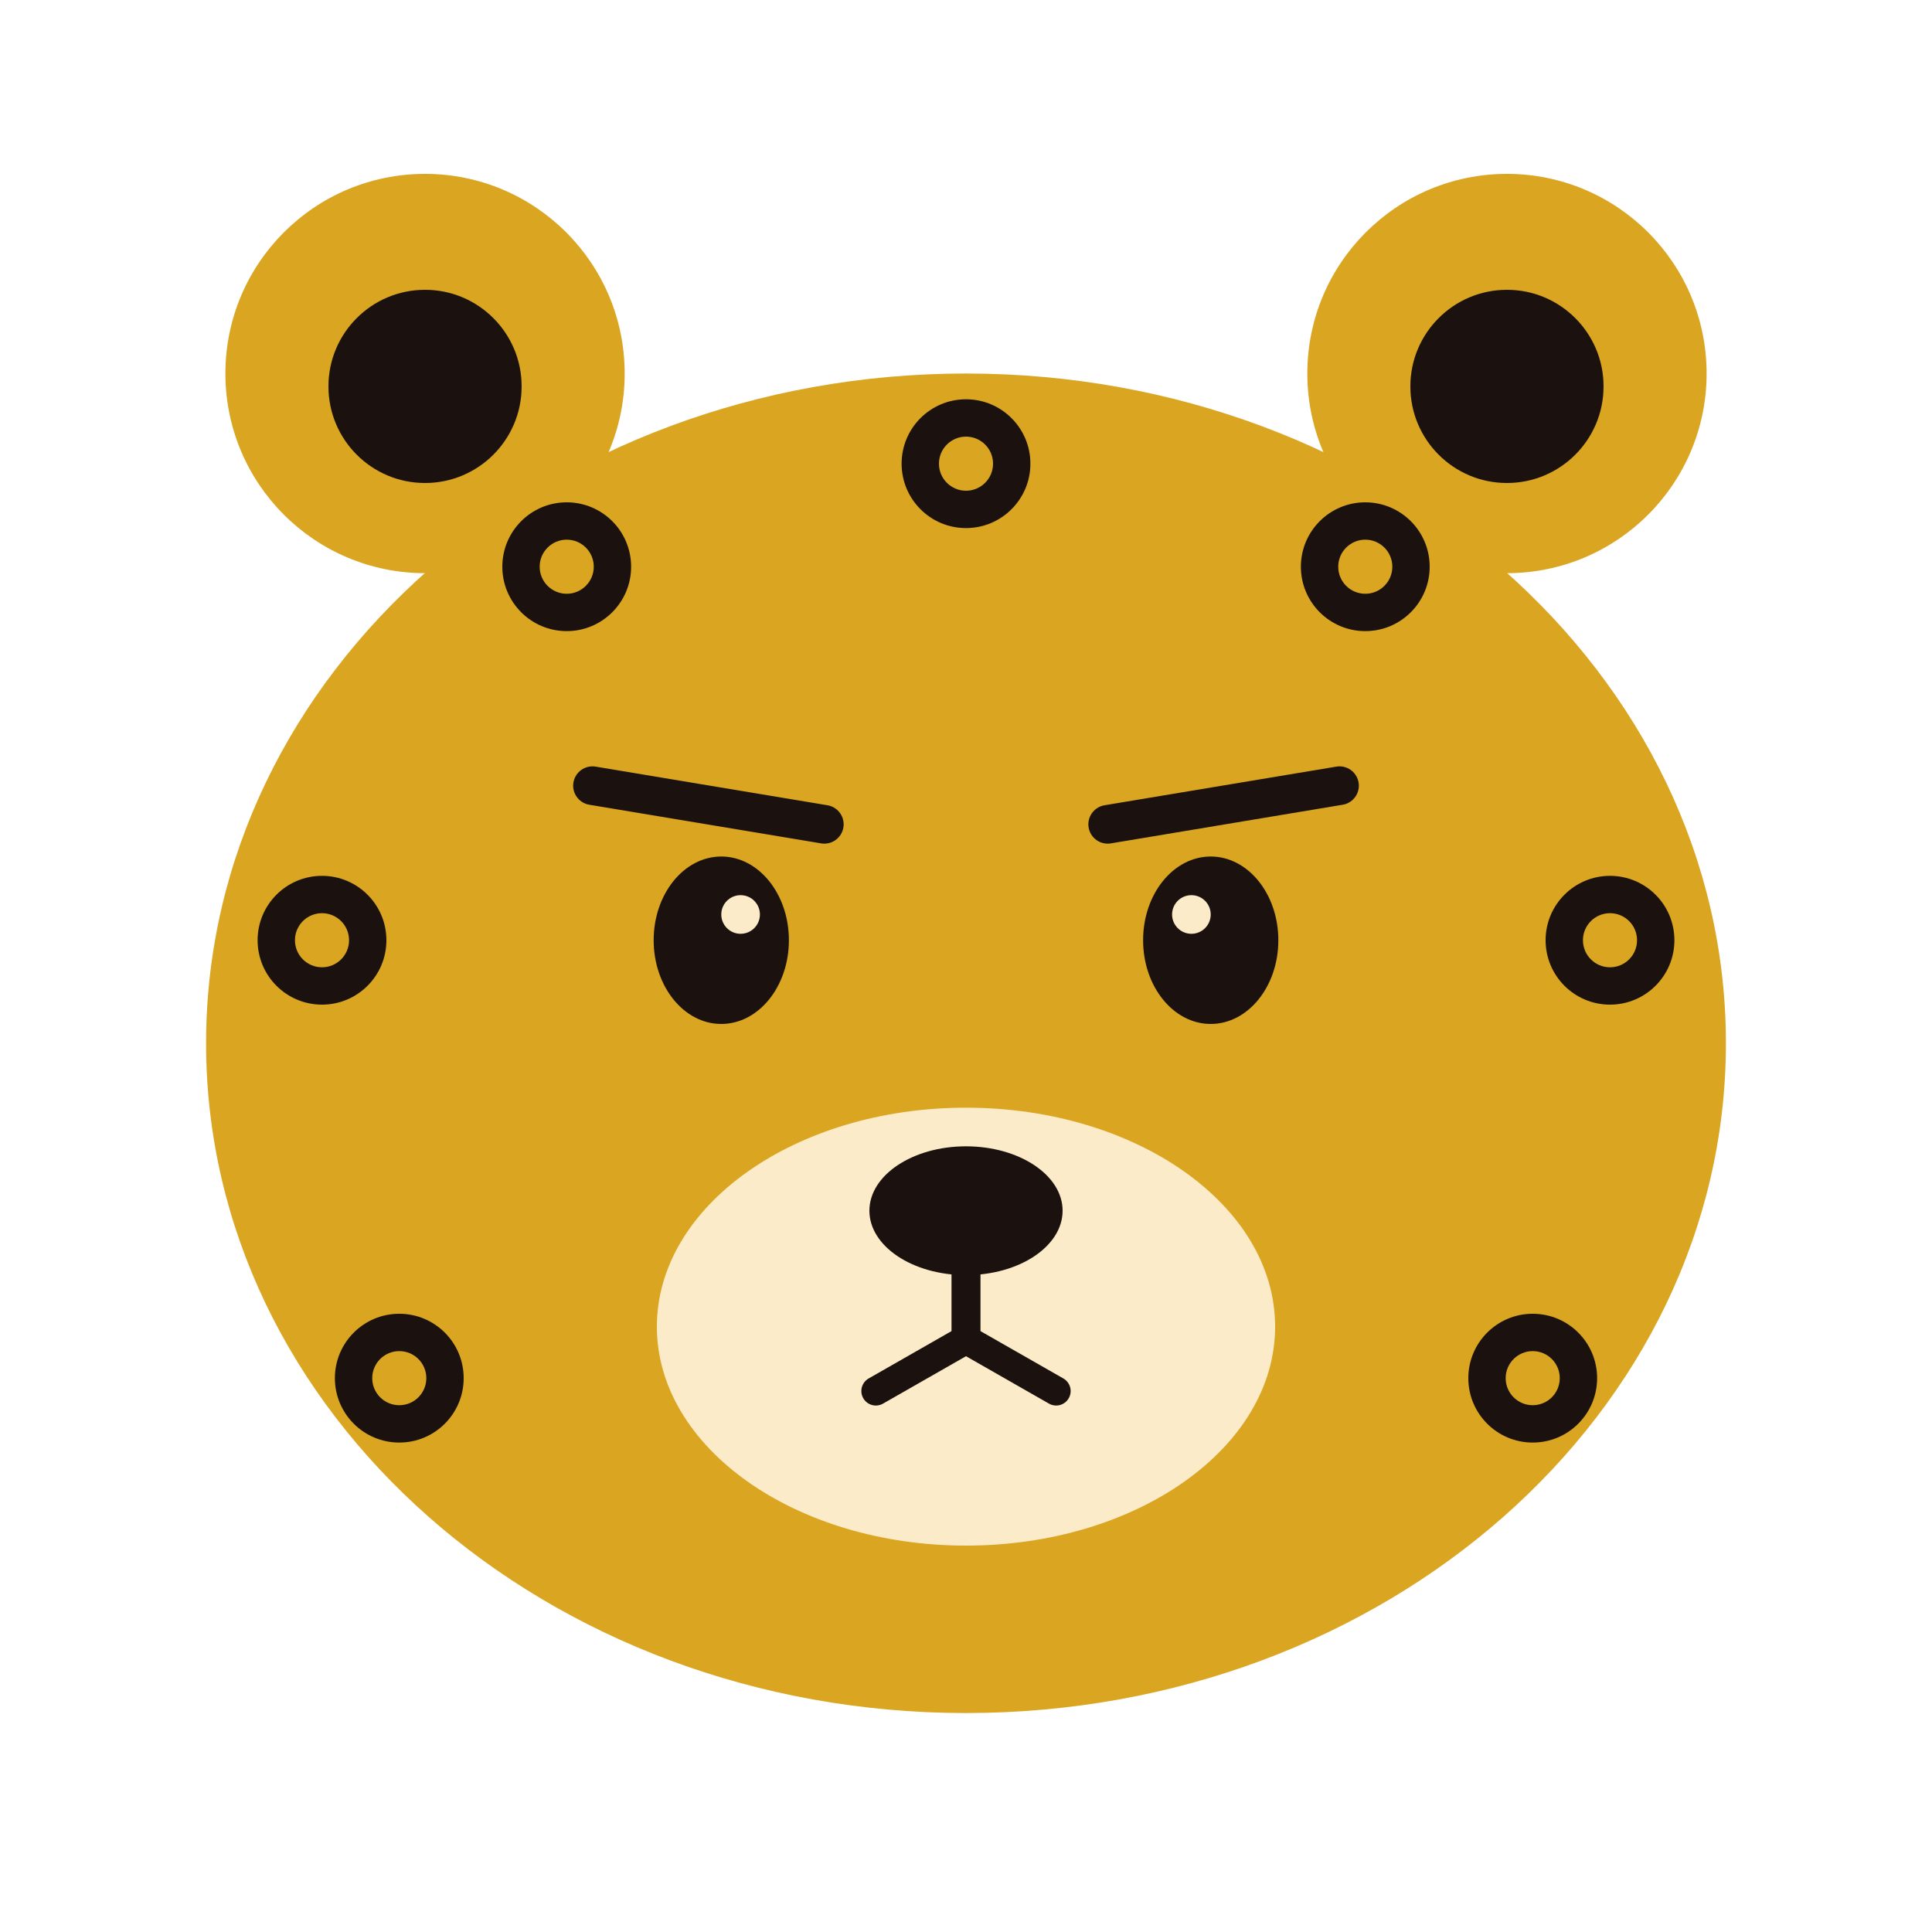
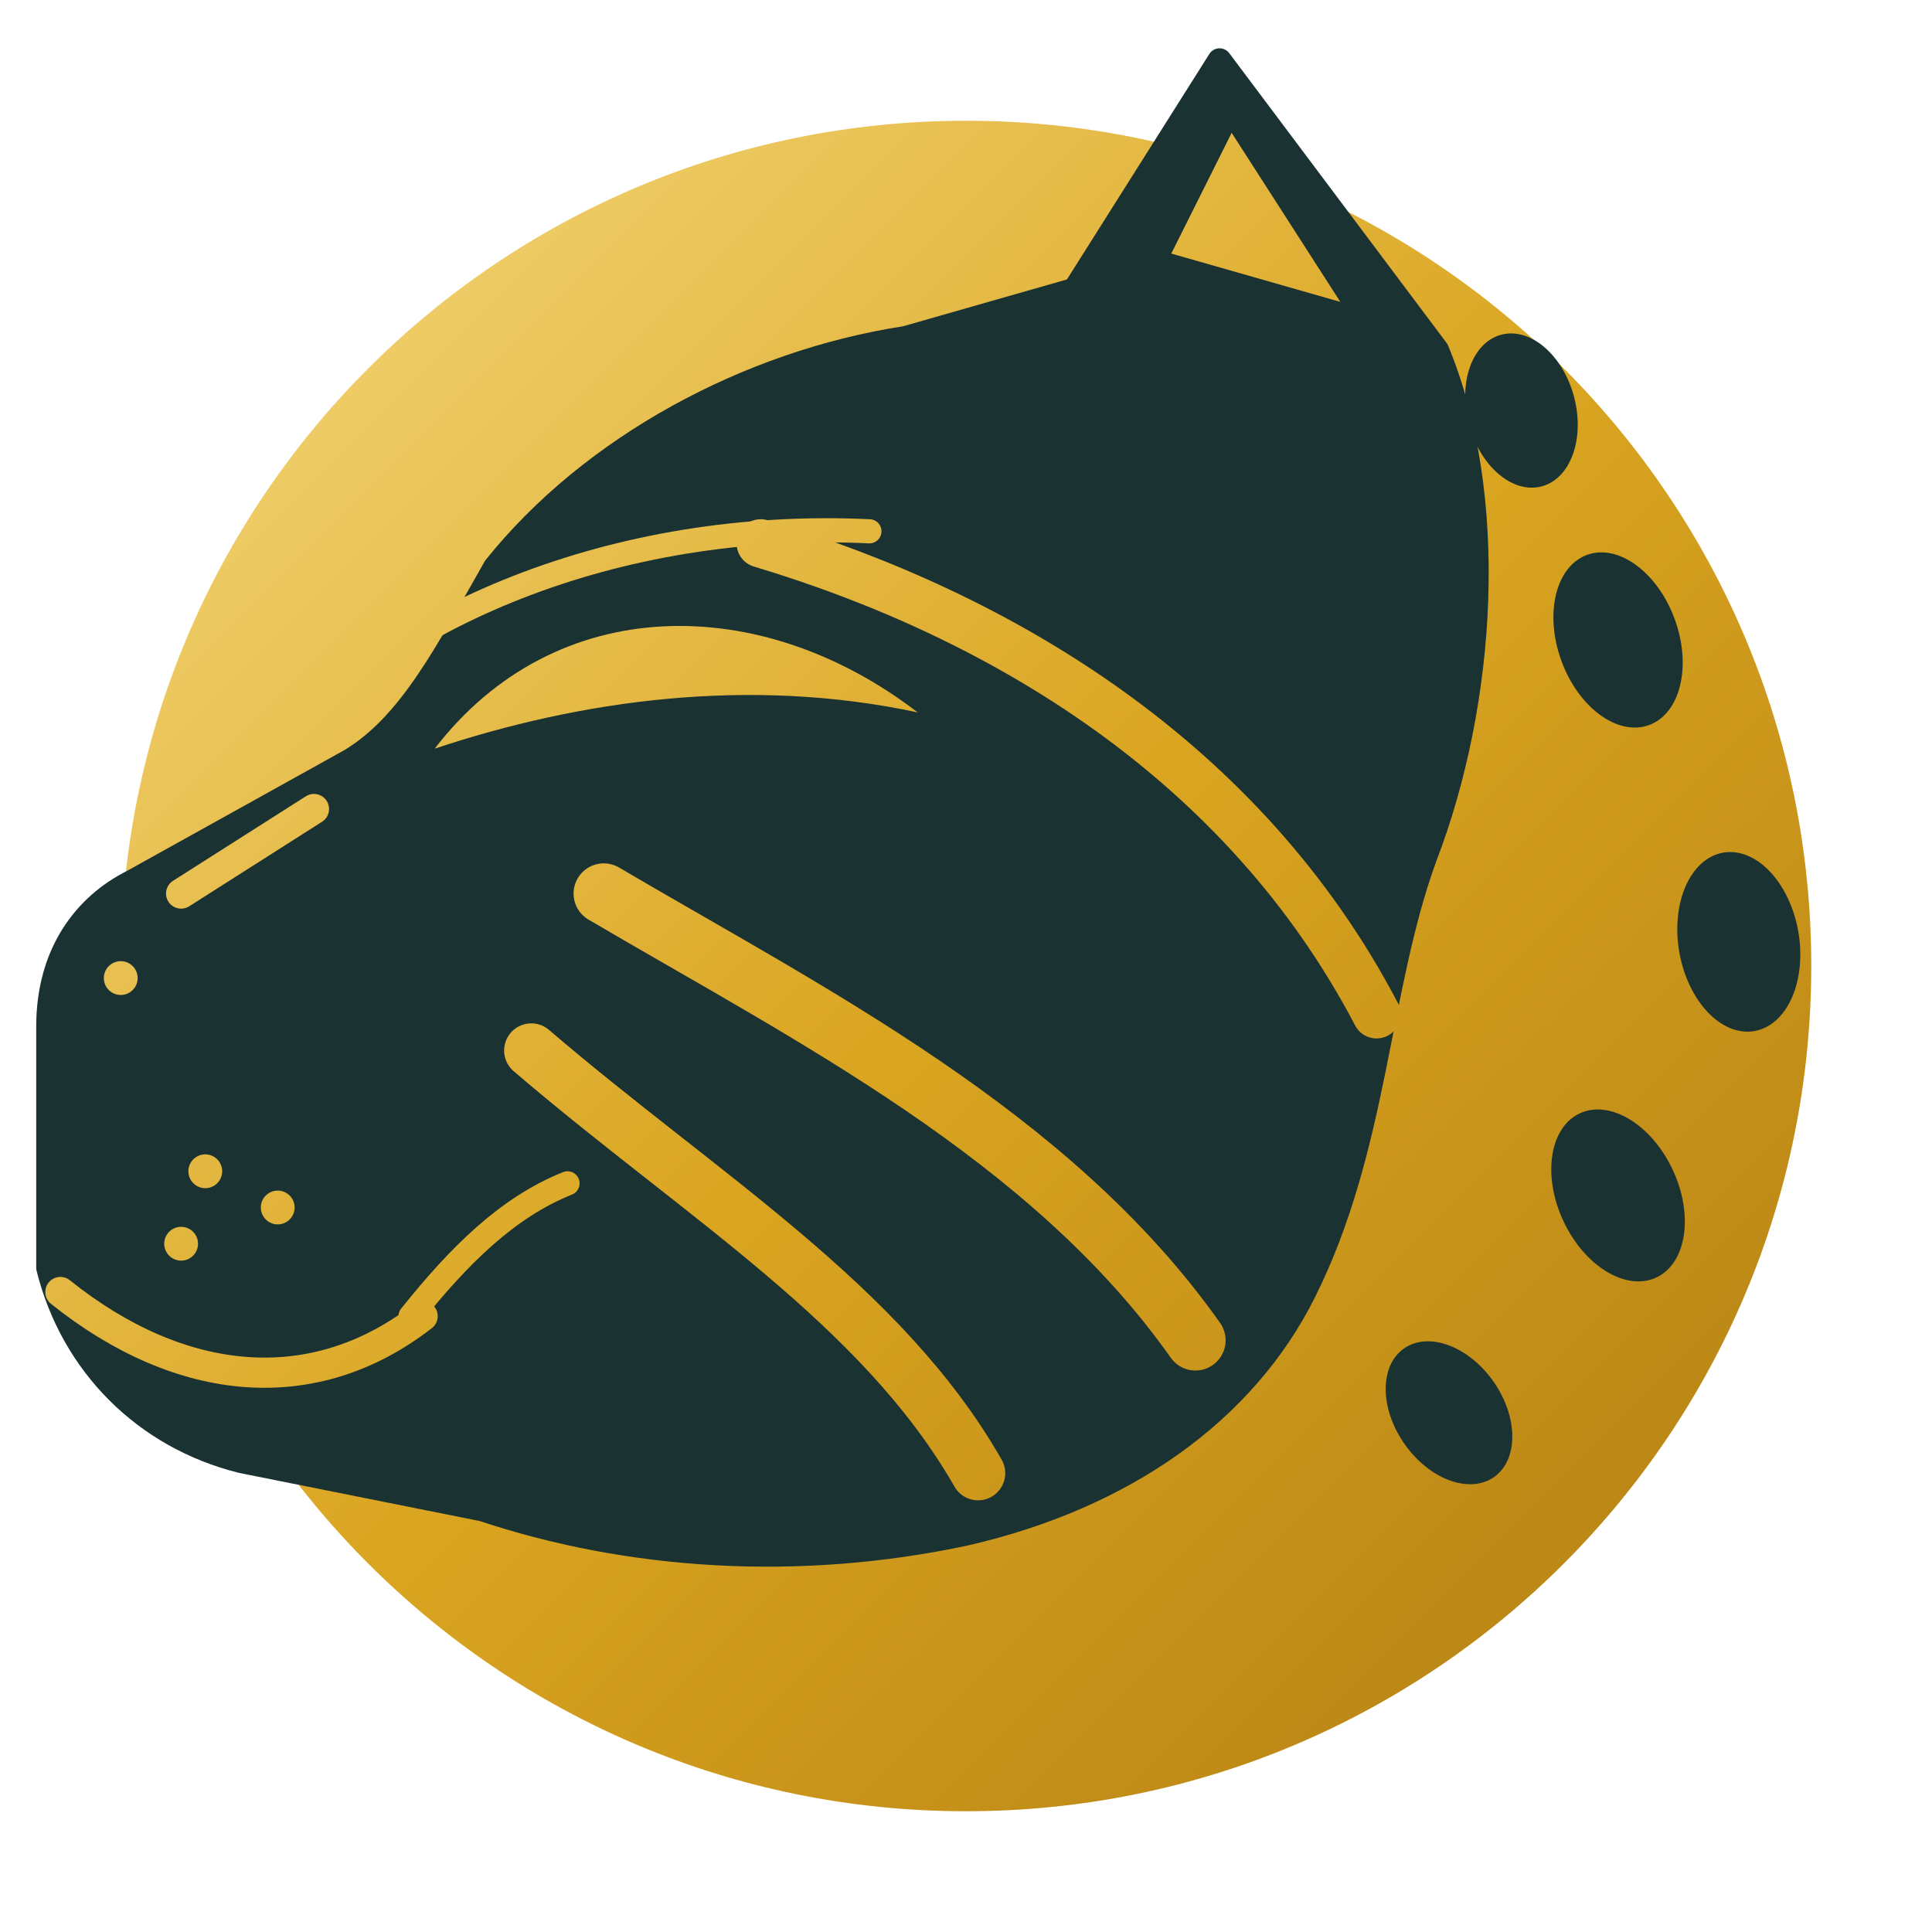
- <svg xmlns="http://www.w3.org/2000/svg" viewBox="-150 -150 300 300" role="img" aria-label="Trokim">
+ <svg xmlns="http://www.w3.org/2000/svg" viewBox="-160 -160 320 320" role="img" aria-label="Trokim">
  <defs>
-     <linearGradient id="gold1" x1="0" y1="0" x2="1" y2="1">
+     <linearGradient id="gold" gradientUnits="userSpaceOnUse" x1="-140" y1="-140" x2="140" y2="140">
      <stop offset="0" stop-color="#F6DB82" />
      <stop offset=".5" stop-color="#DAA520" />
      <stop offset="1" stop-color="#B07C12" />
    </linearGradient>
-     <linearGradient id="gold2" x1="0" y1="0" x2="1" y2="1">
-       <stop offset="0" stop-color="#E2B032" />
-       <stop offset="1" stop-color="#A06F0E" />
-     </linearGradient>
  </defs>
-   <circle cx="-84.0" cy="-92.0" r="31" fill="#DAA520" />
-   <circle cx="-84.0" cy="-90.0" r="15" fill="#1B1210" />
-   <circle cx="84.0" cy="-92.0" r="31" fill="#DAA520" />
-   <circle cx="84.0" cy="-90.0" r="15" fill="#1B1210" />
-   <ellipse cx="0.0" cy="12.0" rx="118" ry="104" fill="#DAA520" />
-   <circle cx="-62.0" cy="-62.0" r="10" fill="#1B1210" />
-   <circle cx="-62.0" cy="-62.0" r="4.2" fill="#DAA520" />
-   <circle cx="0.0" cy="-78.0" r="10" fill="#1B1210" />
-   <circle cx="0.0" cy="-78.0" r="4.2" fill="#DAA520" />
-   <circle cx="62.0" cy="-62.0" r="10" fill="#1B1210" />
-   <circle cx="62.0" cy="-62.0" r="4.2" fill="#DAA520" />
-   <circle cx="-100.0" cy="-4.0" r="10" fill="#1B1210" />
-   <circle cx="-100.0" cy="-4.0" r="4.2" fill="#DAA520" />
-   <circle cx="100.0" cy="-4.0" r="10" fill="#1B1210" />
-   <circle cx="100.0" cy="-4.0" r="4.2" fill="#DAA520" />
-   <circle cx="-88.0" cy="64.0" r="10" fill="#1B1210" />
-   <circle cx="-88.0" cy="64.0" r="4.2" fill="#DAA520" />
-   <circle cx="88.0" cy="64.0" r="10" fill="#1B1210" />
-   <circle cx="88.0" cy="64.0" r="4.2" fill="#DAA520" />
-   <ellipse cx="0.0" cy="56.0" rx="48" ry="34" fill="#FBEBC8" />
-   <ellipse cx="-38.0" cy="-4.0" rx="10.5" ry="13" fill="#1B1210" />
-   <circle cx="-35.0" cy="-8.0" r="3" fill="#FBEBC8" />
-   <line x1="-58" y1="-28" x2="-22" y2="-22" stroke="#1B1210" stroke-width="6" stroke-linecap="round" />
-   <ellipse cx="38.0" cy="-4.0" rx="10.5" ry="13" fill="#1B1210" />
-   <circle cx="35.0" cy="-8.0" r="3" fill="#FBEBC8" />
-   <line x1="58" y1="-28" x2="22" y2="-22" stroke="#1B1210" stroke-width="6" stroke-linecap="round" />
-   <ellipse cx="0.0" cy="38.0" rx="15" ry="10" fill="#1B1210" />
-   <line x1="0" y1="46" x2="0" y2="58" stroke="#1B1210" stroke-width="4.5" stroke-linecap="round" />
-   <line x1="0" y1="58" x2="-14" y2="66" stroke="#1B1210" stroke-width="4.5" stroke-linecap="round" />
-   <line x1="0" y1="58" x2="14" y2="66" stroke="#1B1210" stroke-width="4.5" stroke-linecap="round" />
+   <circle r="140" fill="url(#gold)" />
+   <path d="M -152 10 C -152 -2 -146 -10 -138 -14 L -102 -34 C -92 -40 -86 -52 -78 -66 C -62 -86 -36 -100 -10 -104 L 18 -112 L 42 -150 L 78 -102 C 88 -78 86 -44 76 -18 C 68 4 68 30 56 54 C 46 74 26 88 0 94 C -28 100 -56 98 -80 90 L -120 82 C -136 78 -148 66 -152 50 Z" fill="#1B3232" stroke="#1B3232" stroke-width="4" stroke-linejoin="round" />
+   <path d="M 34 -118 L 44 -138 L 62 -110 Z" fill="url(#gold)" />
+   <path d="M -88 -36 C -68 -62 -34 -62 -8 -42 C -36 -48 -64 -44 -88 -36 Z" fill="url(#gold)" />
+   <path d="M -60 -12 C -26 8 14 28 38 62" fill="none" stroke="url(#gold)" stroke-width="10" stroke-linecap="round" />
+   <path d="M -72 14 C -44 38 -14 56 2 84" fill="none" stroke="url(#gold)" stroke-width="9" stroke-linecap="round" />
+   <path d="M -34 -70 C 6 -58 46 -34 68 8" fill="none" stroke="url(#gold)" stroke-width="8" stroke-linecap="round" />
+   <path d="M -116 -34 C -96 -58 -58 -74 -16 -72" fill="none" stroke="url(#gold)" stroke-width="4" stroke-linecap="round" />
+   <path d="M -130 -12 L -108 -26" fill="none" stroke="url(#gold)" stroke-width="5" stroke-linecap="round" />
+   <path d="M -150 54 C -130 70 -108 72 -90 58" fill="none" stroke="url(#gold)" stroke-width="5" stroke-linecap="round" />
+   <path d="M -92 58 C -84 48 -76 40 -66 36" fill="none" stroke="url(#gold)" stroke-width="4" stroke-linecap="round" />
+   <ellipse cx="108" cy="-54" rx="10" ry="15" transform="rotate(-20 108 -54)" fill="#1B3232" />
+   <ellipse cx="128" cy="-4" rx="10" ry="15" transform="rotate(-10 128 -4)" fill="#1B3232" />
+   <ellipse cx="108" cy="38" rx="10" ry="15" transform="rotate(-25 108 38)" fill="#1B3232" />
+   <ellipse cx="92" cy="-92" rx="9" ry="13" transform="rotate(-15 92 -92)" fill="#1B3232" />
+   <ellipse cx="80" cy="74" rx="9" ry="13" transform="rotate(-35 80 74)" fill="#1B3232" />
+   <circle cx="-126" cy="34" r="2.8" fill="url(#gold)" />
+   <circle cx="-114" cy="40" r="2.8" fill="url(#gold)" />
+   <circle cx="-130" cy="46" r="2.8" fill="url(#gold)" />
+   <circle cx="-140" cy="2" r="2.8" fill="url(#gold)" />
</svg>
